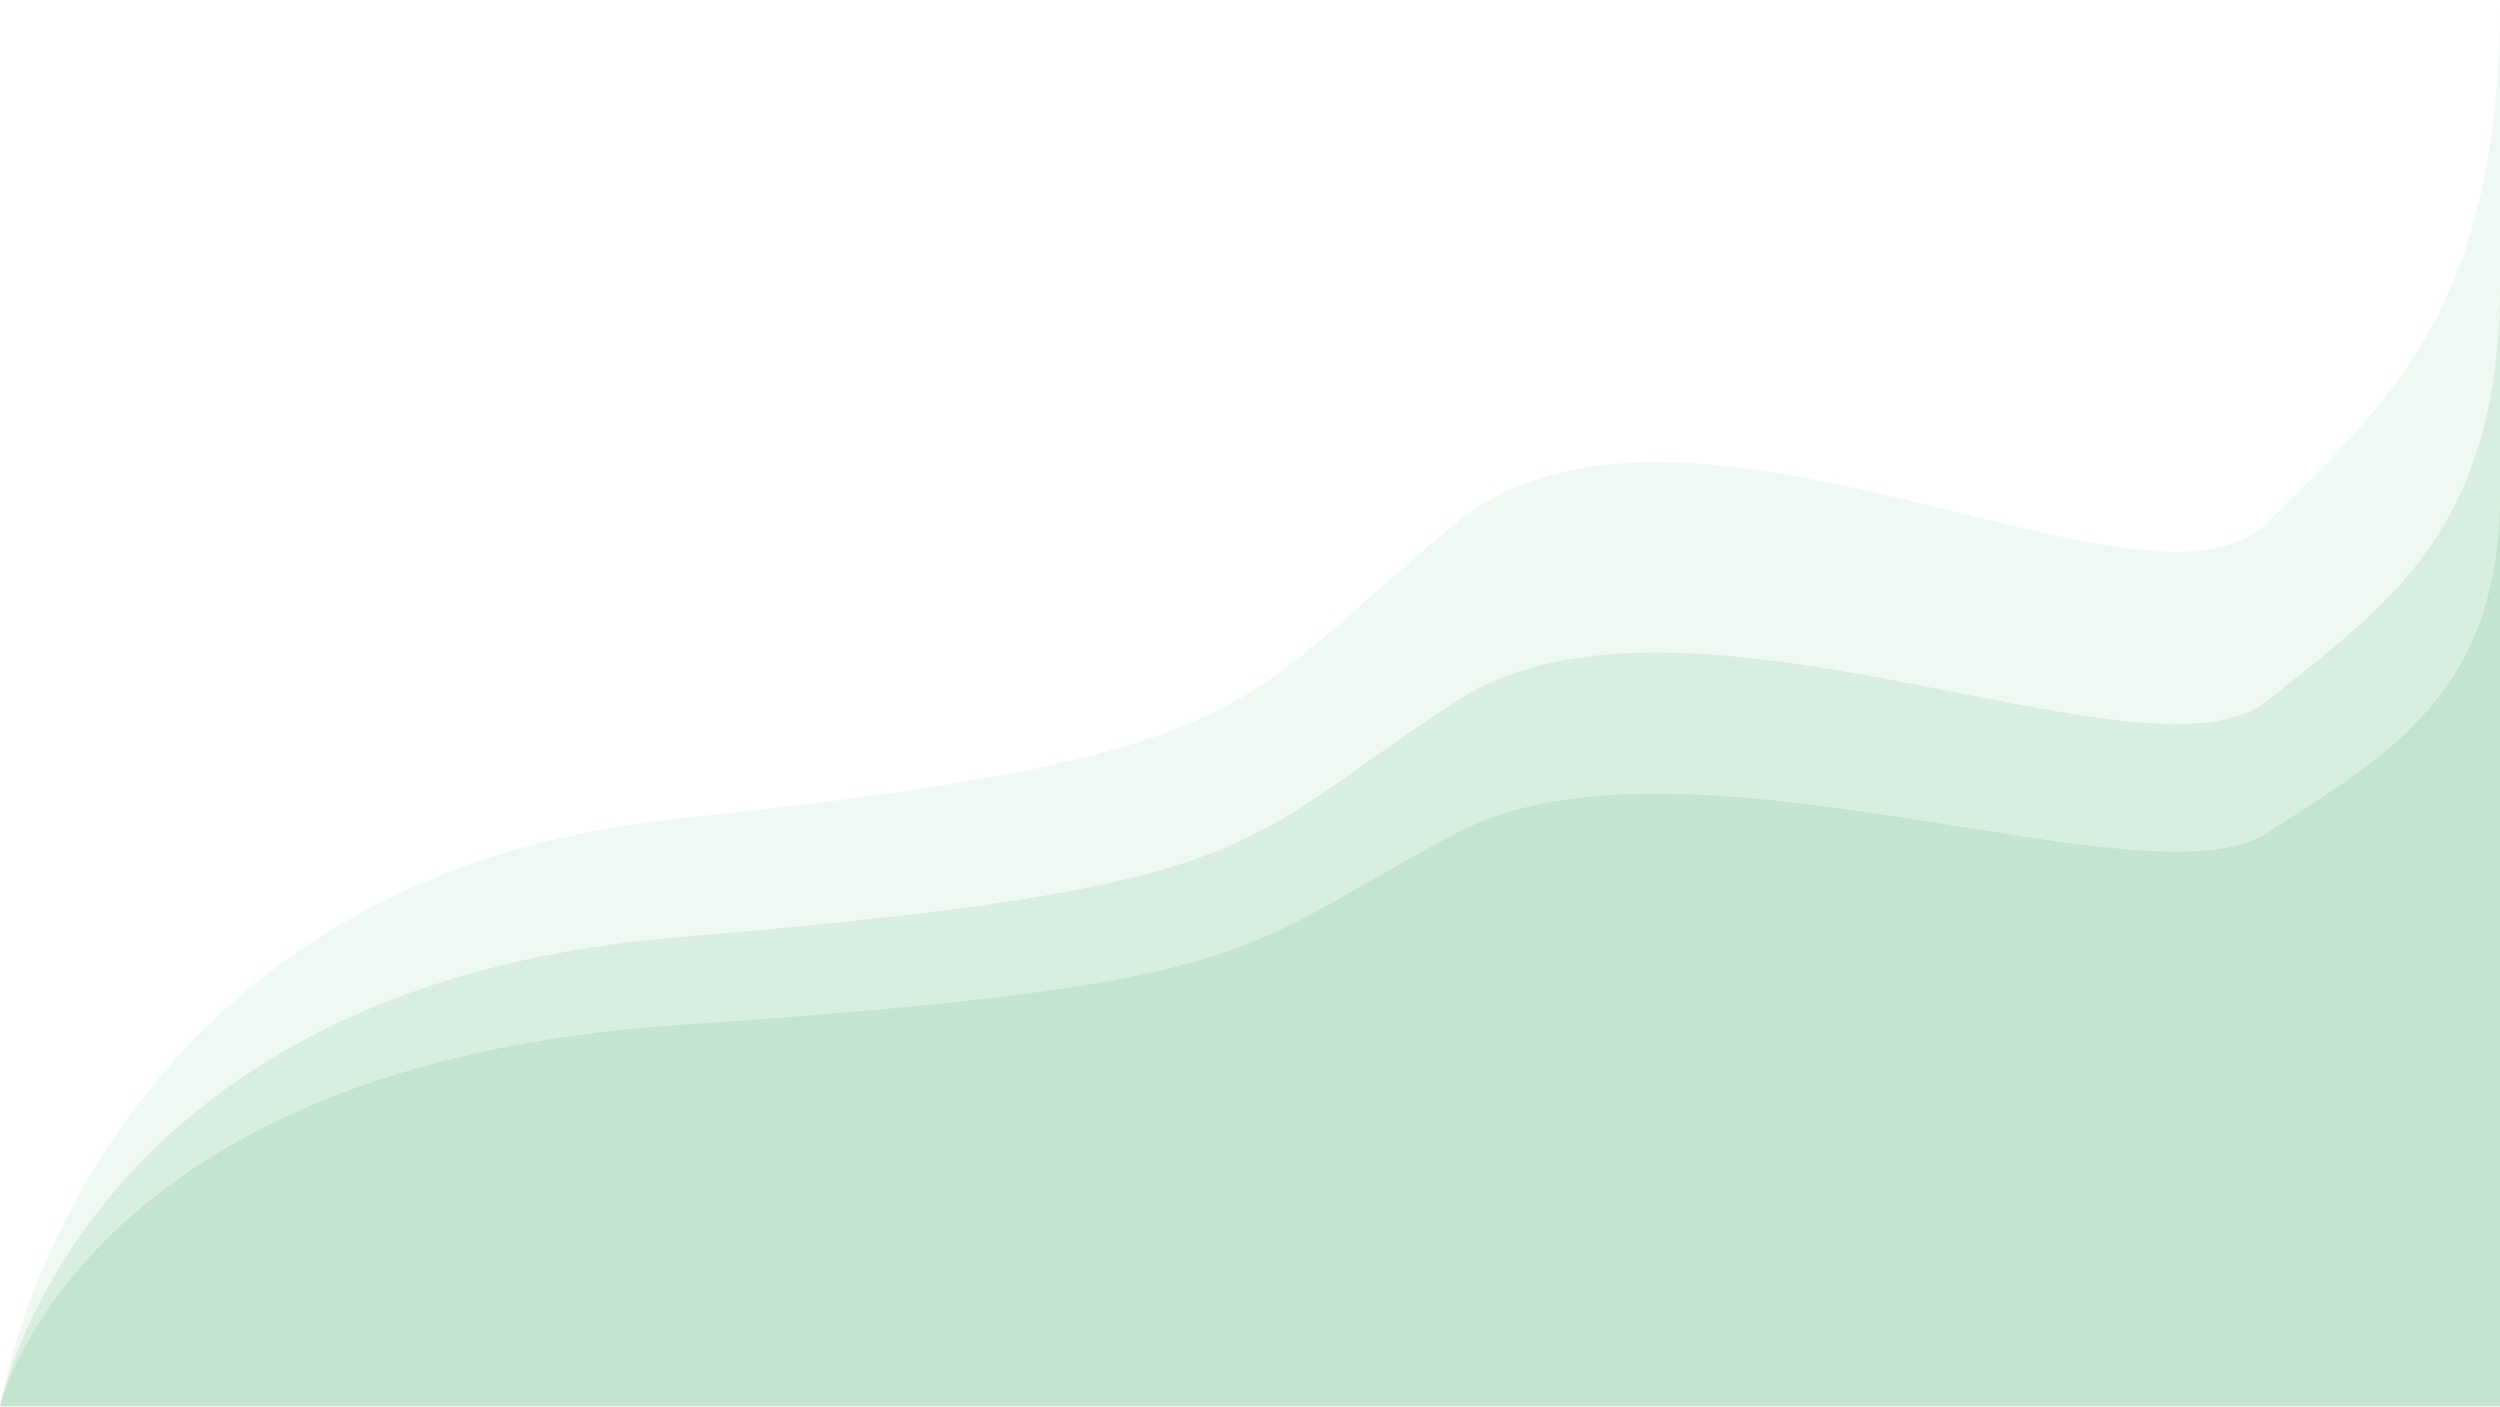
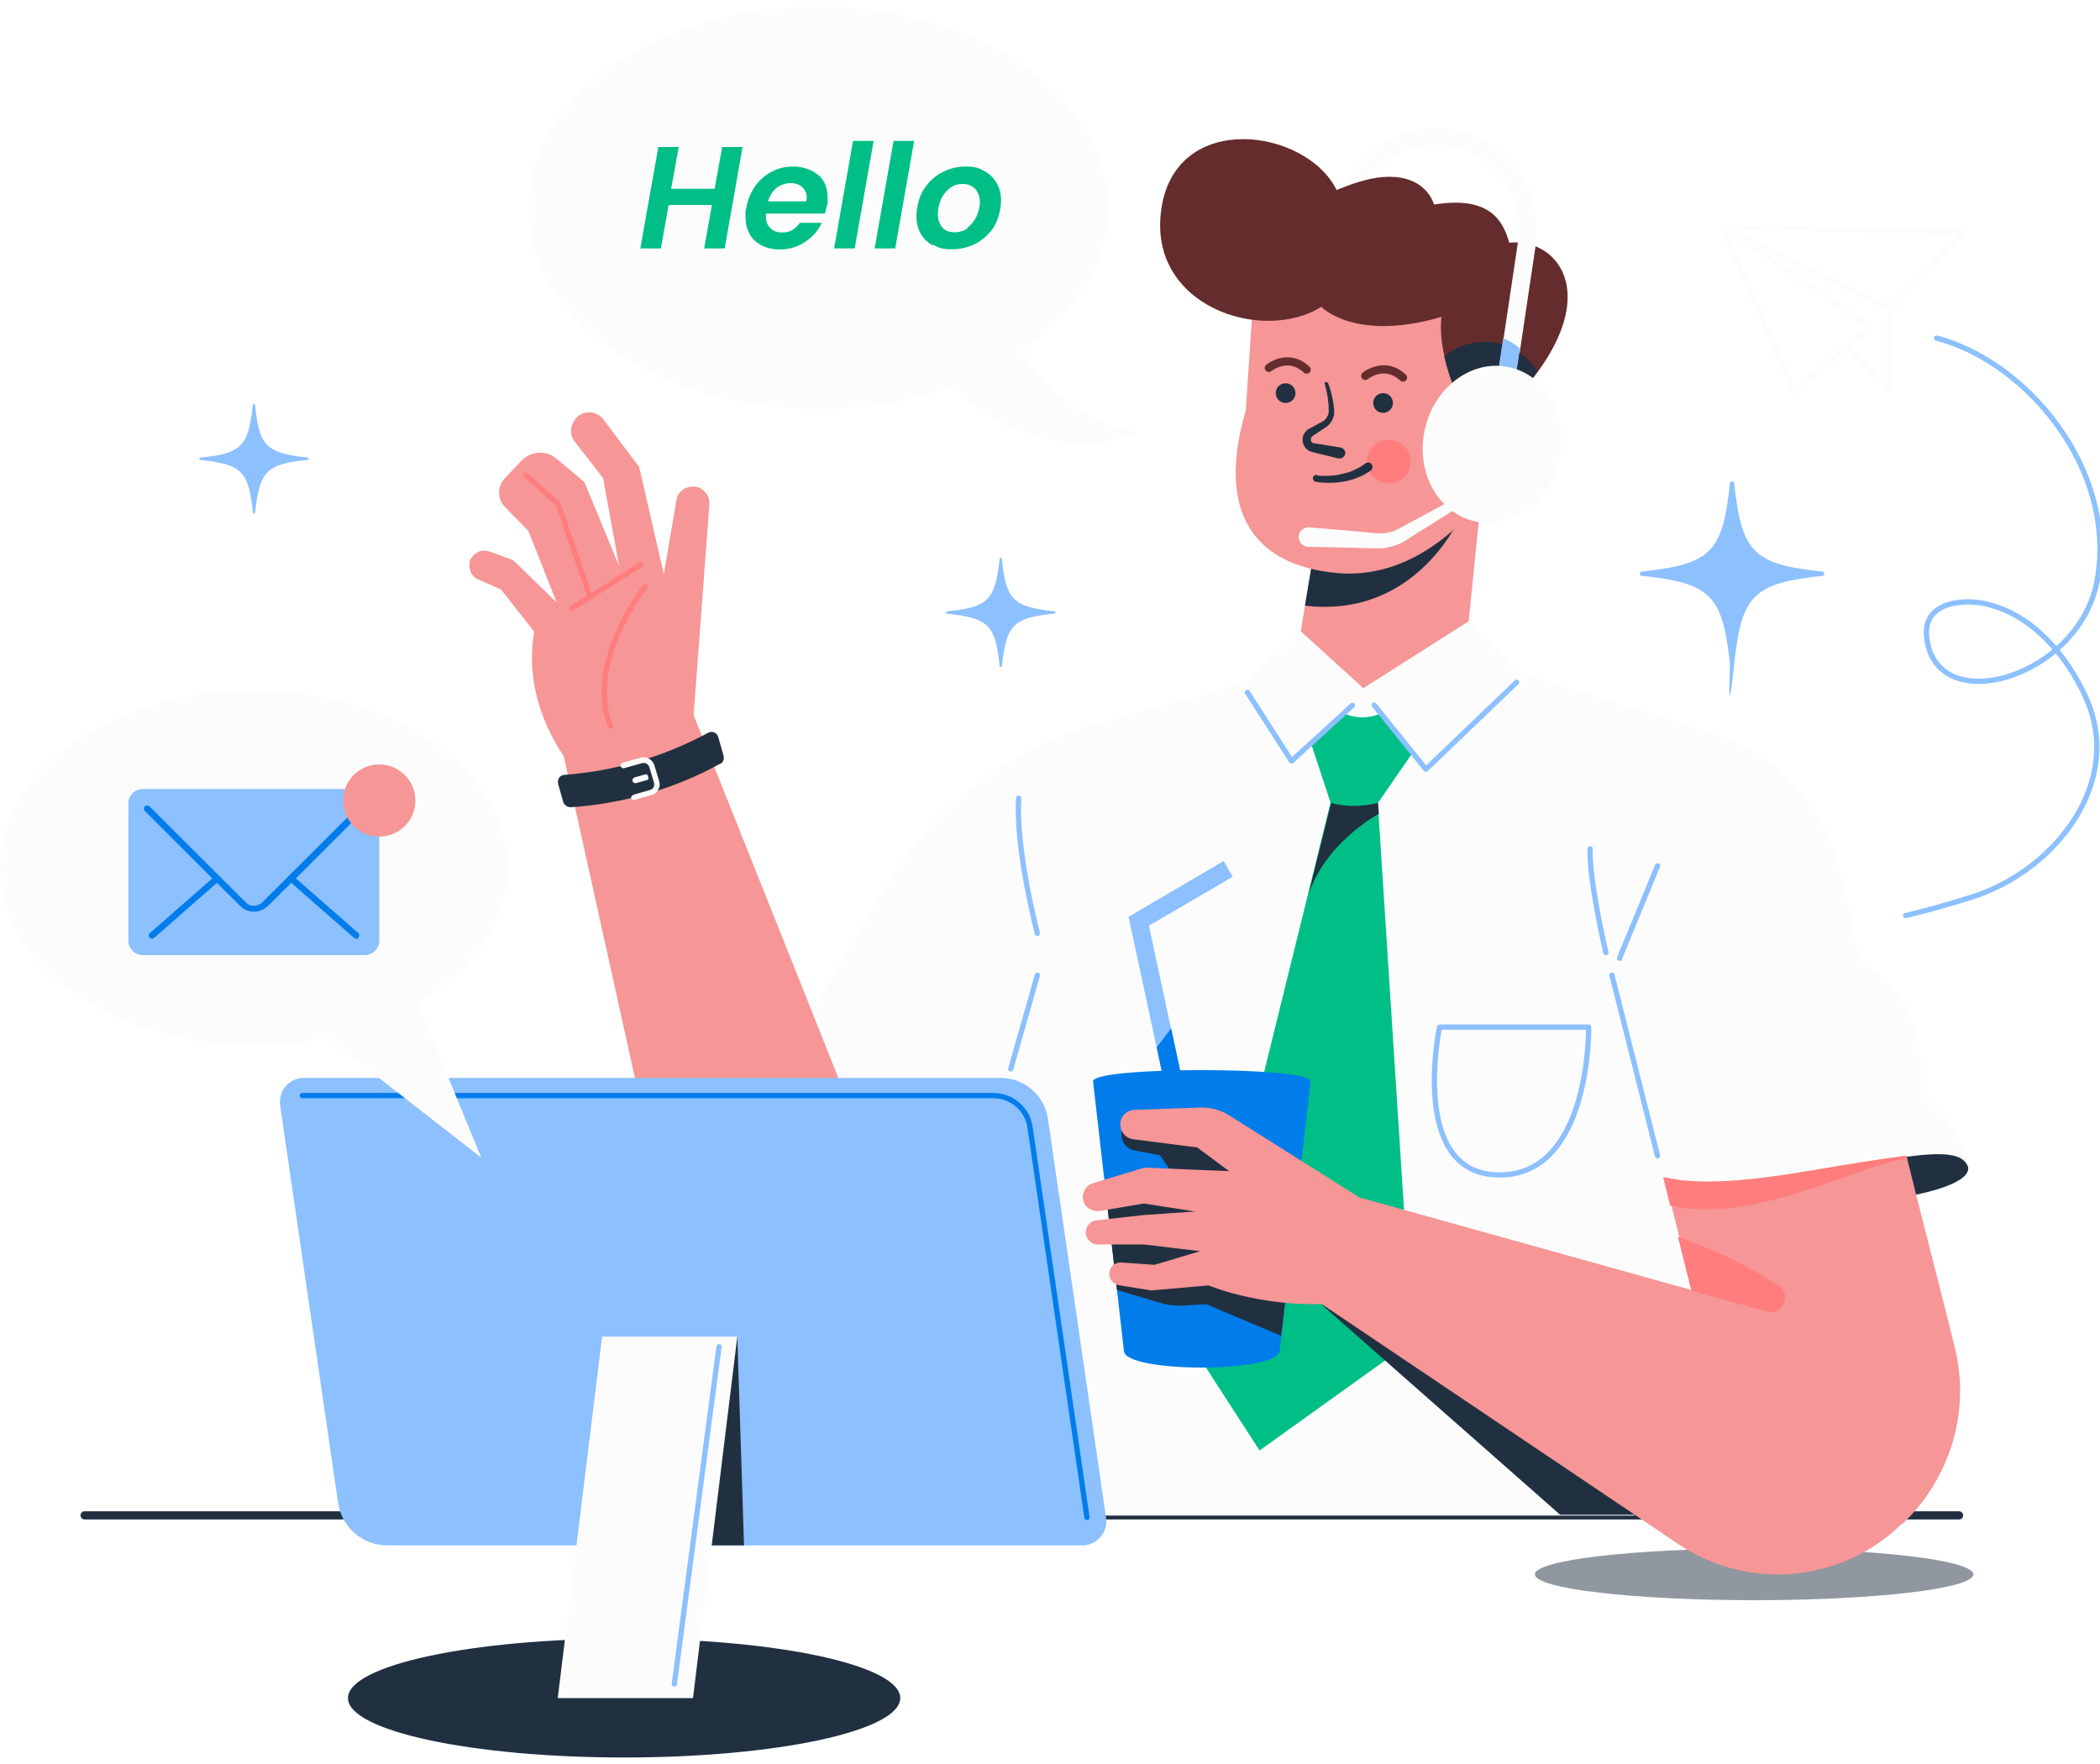
- <svg xmlns="http://www.w3.org/2000/svg" id="Layer_1" data-name="Layer 1" version="1.1" viewBox="0 0 1920 1080">
+ <svg xmlns="http://www.w3.org/2000/svg" id="Layer_1" data-name="Layer 1" version="1.1" viewBox="0 0 1000 840">
  <defs>
    <style>
      .cls-1 {
+         fill: #ff7d7d;
+       }
+ 
+       .cls-1, .cls-2, .cls-3, .cls-4, .cls-5, .cls-6, .cls-7, .cls-8, .cls-9 {
+         stroke-width: 0px;
+       }
+ 
+       .cls-2 {
+         fill: #007ceb;
+       }
+ 
+       .cls-3 {
+         fill: #fcfcfc;
+       }
+ 
+       .cls-4, .cls-5 {
+         fill: #213041;
+       }
+ 
+       .cls-5 {
+         isolation: isolate;
        opacity: .5;
      }

-       .cls-2 {
-         opacity: .4;
+       .cls-10 {
+         stroke: #ff7d7d;
      }

-       .cls-2, .cls-3, .cls-4 {
-         fill: #69bf89;
-         stroke-width: 0px;
+       .cls-10, .cls-11, .cls-12, .cls-13, .cls-14, .cls-15 {
+         fill: none;
+         stroke-linecap: round;
+         stroke-linejoin: round;
      }

-       .cls-3 {
-         opacity: .2;
+       .cls-10, .cls-12, .cls-14, .cls-15 {
+         stroke-width: 2.5px;
      }

-       .cls-4 {
-         opacity: .6;
+       .cls-11 {
+         stroke: #642c2c;
+       }
+ 
+       .cls-11, .cls-13 {
+         stroke-width: 3.9px;
+       }
+ 
+       .cls-12 {
+         stroke: #fcfcfc;
+       }
+ 
+       .cls-13 {
+         stroke: #213041;
+       }
+ 
+       .cls-14 {
+         stroke: #007ceb;
+       }
+ 
+       .cls-6 {
+         fill: #8cc0ff;
+       }
+ 
+       .cls-7 {
+         fill: #642c2c;
+       }
+ 
+       .cls-8 {
+         fill: #00bf86;
+       }
+ 
+       .cls-9 {
+         fill: #f69696;
+       }
+ 
+       .cls-15 {
+         stroke: #8cc0ff;
      }
    </style>
  </defs>
-   <g class="cls-1">
-     <path class="cls-4" d="M0,1080s62.5-261.5,519.5-292.7c457-31.1,426-55.9,599-147.5,173-91.6,530.9,59.5,622.4,0,91.6-59.5,179.1-106,179.1-260.5v700.6H0Z" />
-     <path class="cls-2" d="M0,1080s62.5-321.8,519.5-360.1c457-38.3,426-68.8,599-181.5,173-112.7,530.9,73.3,622.4,0,91.6-73.3,179.1-130.5,179.1-320.5v862.1H0Z" />
-     <path class="cls-3" d="M0,1080s62.5-403.1,519.5-451.1c457-48,426-86.1,599-227.3,173-141.2,530.9,91.8,622.4,0,91.6-91.8,179.1-163.4,179.1-401.5v1080H0Z" />
+   <ellipse class="cls-5" cx="835.3" cy="749.7" rx="104.4" ry="12.3" />
+   <line class="cls-13" x1="40.3" y1="721.6" x2="932.9" y2="721.6" />
+   <g>
+     <path class="cls-3" d="M731.3,115.6l-.3,1.5-11.8,79.2-8.5-1.3,11.9-79.7v-1c1.7-10.4-.9-20.8-7.2-29.2-6.4-8.5-15.5-14-25.9-15.4-14.7-2.2-28.8,4.3-37.2,15.6-3.7.8-7.6,2-12.1,3.8,8.5-19.1,29-30.9,50.4-27.8,12.7,1.8,23.9,8.5,31.6,18.8,7.6,10.3,10.8,23,8.9,35.7v-.3Z" />
+     <polygon class="cls-9" points="697.6 313.2 705.2 238.4 627.2 253.6 616.8 316.4 649.3 345 697.6 313.2" />
+     <path class="cls-4" d="M911.9,569.1c-1.8-6.7-3.3-13.1-4.7-18.8,17-2.2,27.7-2.2,29.9,5h0c2,7-15.4,11.7-25.2,13.7h0Z" />
+     <path class="cls-9" d="M473.7,577.6l-16.6,86.8c-14.2,12.3-32.7,19.6-52.5,19.6s-1.4,0-2,0c-36.8-.9-68.4-26.9-76.4-62.9l-57.8-261.2s-19.9-26.3-14-59.1l-15.8-20.1-10.9-4.8c-2.7-1.1-4.2-3.8-4.2-6.5s.3-2.4.9-3.6c1.8-3,5.3-4.3,8.6-3.2l11.3,4.1,20.8,20.2-13.5-34.1-11.1-11.3c-3.7-3.8-3.8-9.9,0-13.9l7.9-8.3c4.4-4.6,11.7-5.1,16.6-.9l13.3,11.2,16.5,39.9-7.6-41.8-13.5-17.4c-1.3-1.5-1.8-3.4-1.8-5.3s1.3-5.3,3.6-7c3.8-2.8,9.1-1.9,11.9,1.8l17,22.6,11.7,51,6-35.2c.6-3.8,3.9-6.5,7.8-6.5s.5,0,.9,0c4.2.5,7.2,4.2,7,8.4l-7.5,100.5,56.3,141,26,65.2h0l60.7,31v-.3Z" />
+     <path class="cls-10" d="M307.2,279.4s-28.6,35.8-16.5,66.5" />
+     <path class="cls-4" d="M695.9,244.3l-68.7,9.3-5.8,34.8c53.6,6.4,74.6-42.9,74.6-44.1h0Z" />
+     <path class="cls-3" d="M914.5,519.7c4.3-47.8-28.5-61.8-28.5-61.8l-9.5-42.3c-7.1-31.5-30.5-56.9-61.2-66.6l-92.4-29-23.6-24.1-50.1,31.8-30-27.3-27.2,24.9-68.5,18.9c-42.4,11.7-78.7,39.4-101.1,77.3l-35.7,60.1,26,65.2h0l60.7,31-16.6,86.8-10.9,57.1h332.4l27.1-106.7-13.3-53.9c25.7,6.4,68-3.2,94.7-7.2,7.6-1.1,14.5-2.2,20.5-3,17-2.2,27.7-2.2,29.9,5-.1-1.1-3.6-20.7-22.5-35.7v-.3Z" />
+     <path class="cls-8" d="M656.2,382.3l16.5-23.9-15.1-18.7c-5.7,2.5-11.7,2.5-18,0l-15.4,14,9.4,28.5-64.4,261.2,30.6,47.3,72.8-52.2-16.5-256.2h.1Z" />
+     <polygon class="cls-4" points="785.8 692.2 629.2 621.1 742.9 721.3 778.4 721.3 785.8 692.2" />
+     <path class="cls-4" d="M633.8,382.3s9.4,3.3,22.4,0l.4,5.2s-25.3,13.5-33.5,38.4l10.8-43.7h0Z" />
+     <path class="cls-1" d="M413,546.6l15.4,40.3c1.5,3.9,7.4,2.4,6.7-1.8l-4.1-29.4-18-9.1h0Z" />
+     <path class="cls-15" d="M494,444.5s-10.5-39.8-8.9-64.4" />
+     <line class="cls-15" x1="771.2" y1="456.3" x2="789.3" y2="412.3" />
+     <path class="cls-15" d="M764.7,453.6s-8-33.9-7.5-49.4" />
+     <path class="cls-15" d="M685.5,489.1h71s1.1,70.4-42.4,70.4-28.6-70.4-28.6-70.4Z" />
+     <g>
+       <polygon class="cls-6" points="561.6 549 537.4 436.6 582.7 410 587 417.5 547.1 440.8 570 547.3 561.6 549" />
+       <polygon class="cls-2" points="555.5 520.8 564.2 520.1 557.7 489.7 550.8 498.7 555.5 520.8" />
+     </g>
+     <path class="cls-2" d="M609.3,643.2c0,10.7-74.1,10.7-74.1,0l-14.7-128.3c0-7.1,103.6-7.1,103.6,0l-14.7,128.3h0Z" />
+     <path class="cls-4" d="M531.9,614.3l21.6,6.4c2.8.8,5.7,1.1,8.5,1l12.5-.6,35.6,15,7.5-65.6-43.6-30-40-3.8v3.6c0,3.7,2.7,6.9,6.2,7.5l12.1,2.3,9.9,14.2-35.5,4.7,5.2,45.4h0Z" />
+     <path class="cls-9" d="M905.5,725.7l-1,1c-28.7,27.1-72.6,30.7-105.3,8.6l-20.6-13.9-149.2-100.4c-31,.8-53.9-8.9-53.9-8.9l-27.3,2.4-15.4-2.5c-1.3-.3-2.4-.9-3.2-1.8s-1.3-2-1.4-3.4c-.1-3.2,2.5-5.8,5.8-5.6l15.8,1.1,21.7-6.5-26.7-3.2h-22c-1.4,0-2.7-.5-3.7-1.4-1-.9-1.8-2-2-3.4-.6-3.3,1.8-6.4,5.1-6.7l22.4-2.5,24.5-1.7-24.4-3.8-21.2,3.6h-1.1c-3.2,0-6-2.2-6.6-5.3-.8-3.4,1.3-7,4.7-8l24.5-7.4,40.3,1.7-15.2-11.3-30.5-3.9c-3.6-.5-6.1-3.4-6.1-7s0-.6,0-.9c.4-3.4,3.3-6,6.7-6.1l31.5-1.1c4.8-.1,9.5,1.1,13.6,3.7l62,39.1,158.6,44.2-13.3-53.9c25.7,6.4,68-3.2,94.7-7.2,7.6-1.1,14.5-2.2,20.5-3,1.4,5.6,3,11.9,4.7,18.8,5.6,22.1,12.5,48.9,18.2,71.8,7.8,30.5-1.7,62.9-24.8,84.8h-.3Z" />
+     <path class="cls-1" d="M841.5,624.6l-36.1-10-6.4-25.7s26.6,8.9,48,23.4c6.5,4.3,1.9,14.4-5.6,12.3h0Z" />
+     <path class="cls-1" d="M907.2,550.4c-6.1.8-12.8,1.9-20.5,3-26.7,4.1-68.9,13.6-94.7,7.2l3.3,13.5c40.3,9.1,89.8-19.4,112.2-22.2-.1-.5-.3-1-.4-1.5Z" />
+     <line class="cls-15" x1="767.6" y1="464.4" x2="789.3" y2="550.4" />
+     <polyline class="cls-15" points="644 335.9 615 362.4 594 329.7" />
+     <polyline class="cls-15" points="654.4 335.8 679 366.3 722.2 324.9" />
+     <line class="cls-10" x1="272.4" y1="289.6" x2="305.2" y2="268.9" />
+     <path class="cls-4" d="M343.1,363.6c-22,12.1-46.3,19.1-71.3,20.8-1.7,0-3-1-3.6-2.5l-2.4-8.5c-.6-2.2.8-4.3,2.8-4.4,24.1-1.8,47.4-8.6,68.7-20.1,1.9-1,4.2,0,4.8,2.3l2.4,8.5c.5,1.7-.1,3.3-1.5,4.1h0Z" />
+     <path class="cls-3" d="M301.9,381.1c-.5,0-1.1-.4-1.3-.9-.3-.6.3-1.4.9-1.7l8-2.3c.8-.3,1.3-.6,1.7-1.3s.4-1.4.3-2l-2.3-7.6c-.4-1.4-1.9-2.3-3.4-1.9l-8.6,2.4c-.6.3-1.4-.3-1.7-.9-.3-.6.3-1.4.9-1.7l8.6-2.4c2.8-.8,5.7.8,6.6,3.6l2.3,7.6c.4,1.4.3,2.8-.5,4.1-.6,1.3-1.8,2.2-3.2,2.5l-8,2.3h-.4.1Z" />
+     <path class="cls-3" d="M302.1,370.2l5.4-1.5c.4-.1.8.2.9.5l.4,1.3c.1.4-.2.8-.5.9l-5.4,1.5c-.7.2-1.5-.2-1.7-1h0c-.2-.7.2-1.5,1-1.7h0Z" />
+     <line class="cls-15" x1="494" y1="464.4" x2="481.3" y2="509" />
+     <path class="cls-9" d="M596.9,140.5l-3.7,55.1c-13.7,46.6,2.4,73.7,43.8,77.3,41.4,3.6,68-34.6,68-34.6l4.8-73.2-23.8-32.1-89.3,7.6h.1Z" />
+     <circle class="cls-1" cx="661.4" cy="219.8" r="10.4" />
+     <path class="cls-7" d="M723.4,187.5c6.5,26.2-18,50.7-18,50.7l-1.3-29.7s-20.5-33-17.7-57.6c-41.4,12.1-57.2-4.8-57.2-4.8-28.2,17.7-83.4-.4-76.1-47.1,7.2-46.6,68.9-37.9,83.4-8.5,1.3-.6,2.5-1.1,3.8-1.5,4.4-1.8,8.4-2.9,12.1-3.8,18.3-3.8,27.6,3.6,30.5,12.2,27.3-4.4,33,8.5,35.8,18.2,1.4-.1,2.7-.3,4.1-.1l-11.9,79.7,8.5,1.3,11.8-79.2c16.9,6.7,26.4,32.3-7.6,70.5h-.1Z" />
+     <path class="cls-4" d="M723.4,167.7l-4.3,28.6-8.5-1.3,4.7-31.1c-.6-.1-1.3-.4-1.9-.5-9.1-2-18.3.5-25.7,6.1,4.4,19.9,16.3,39,16.3,39l1.1,29h.9c4.2-4.4,23-26.6,17.3-49.8,3.3-3.8,6.2-7.5,8.9-10.9-2.4-3.6-5.3-6.6-8.8-8.9h0Z" />
+     <path class="cls-6" d="M715.8,161l-5.1,34.1,8.5,1.3,4.6-30.5c-2.4-2-5.1-3.7-8-4.8Z" />
+     <path class="cls-3" d="M698.9,238.7l-16.9,10.7-8.5,5.3-4.2,2.7c-1.5,1-3.3,1.9-5.2,2.4-1.8.6-3.7,1-5.6,1.3-1,0-1.9.1-2.9,0h-2.5l-10-.3-20.1-.4c-2.5,0-4.6-2.2-4.6-4.7s2.2-4.6,4.7-4.6h.3l19.9,1.7,9.9.9,2.5.3h2c1.4,0,2.8-.3,4.2-.6s2.7-.9,3.9-1.5l4.4-2.4,8.8-4.7,17.7-9.5c.9-.5,2.2-.1,2.7.8.5.9.1,2-.6,2.5v.3Z" />
+     <ellipse class="cls-3" cx="710.6" cy="211.6" rx="37.6" ry="32.9" transform="translate(349.1 858.9) rotate(-77.4)" />
+     <circle class="cls-4" cx="612.2" cy="187.2" r="4.7" />
+     <circle class="cls-4" cx="658.6" cy="191.9" r="4.7" />
+     <path class="cls-4" d="M632.4,182.3c1.5,3.9,2.5,8.3,2.9,12.6v1.7c0,.6,0,1.3-.3,1.8-.3,1.1-.9,2.3-1.7,3.3-.8,1-1.9,1.8-2.8,2.3l-2.7,1.8-2.7,1.8c-.5.4-.8.9-.9,1.4,0,.5,0,1.1.4,1.5.4.4.6.6,1.3.6l12.5,2c1.4.3,2.4,1.7,2.2,3s-1.7,2.4-3,2.2h-.3l-12.3-3c-1.5-.3-3-1.3-3.8-2.7-.9-1.4-1.1-3-.8-4.6.4-1.5,1.4-2.9,2.7-3.7l2.8-1.5,2.8-1.5c1-.5,1.7-.9,2.3-1.5s1-1.4,1.4-2.2c.1-.4.3-.9.3-1.3v-1.4c0-4.1-.8-8.3-1.9-12.2,0-.4,0-.8.5-.8s.6,0,.8.4h.4Z" />
+     <path class="cls-4" d="M627.2,226.4c1.9.3,4.1.3,6.1.1,2,0,4.1-.4,6.1-.9,2-.4,3.9-1,5.7-1.9,1.9-.8,3.6-1.9,5.1-3h0c1-.8,2.3-.5,3,.4.6,1,.5,2.3-.5,3h0c-1.9,1.3-3.9,2.5-6.1,3.3-2.2.9-4.3,1.5-6.6,1.9s-4.4.6-6.7.6-4.4,0-6.7-.5c-.9-.1-1.5-1-1.4-1.9.1-.9,1-1.5,1.9-1.4h0v.3Z" />
+     <path class="cls-11" d="M604.2,175.2s9.1-7.5,18,.8" />
+     <path class="cls-11" d="M650.1,179s9.1-7.5,18,.8" />
  </g>
+   <path class="cls-6" d="M502,292.2c-19.6,2-22.7,5.3-24.9,24.9,0,.8-1.1.8-1.1,0-2-19.6-5.3-22.7-24.9-24.9-.8,0-.8-1.1,0-1.1,19.6-2,22.7-5.3,24.9-24.9,0-.8,1.1-.8,1.1,0,2,19.6,5.3,22.7,24.9,24.9.8,0,.8,1.1,0,1.1Z" />
+   <path class="cls-6" d="M146.4,219c-19.6,2-22.7,5.3-24.9,24.9,0,.8-1.1.8-1.1,0-2-19.6-5.3-22.7-24.9-24.9-.8,0-.8-1.1,0-1.1,19.6-2,22.7-5.3,24.9-24.9,0-.8,1.1-.8,1.1,0,2,19.6,5.3,22.7,24.9,24.9.8,0,.8,1.1,0,1.1Z" />
+   <path class="cls-6" d="M867.9,274.2c-33,3.6-38.6,9-42.1,42.1s-1.9,1.1-2,0c-3.6-33-9-38.6-42.1-42.1-1.1-.1-1.1-1.9,0-2,33-3.6,38.6-9,42.1-42.1.1-1.1,1.9-1.1,2,0,3.6,33,9,38.6,42.1,42.1,1.1.1,1.1,1.9,0,2Z" />
+   <polyline class="cls-10" points="250.2 226.2 265.8 240 280.9 284.1" />
+   <g>
+     <ellipse class="cls-4" cx="297.2" cy="808.6" rx="131.5" ry="28.3" />
+     <path class="cls-6" d="M515.2,735.9H184.4c-11.7,0-21.7-8.6-23.4-20.2l-27.6-189.3c-1-6.9,4.3-13.1,11.3-13.1h331.9c11.2,0,20.7,8.3,22.4,19.3l27.7,190.2c1,6.9-4.3,13.1-11.3,13.1h-.1Z" />
+     <polygon class="cls-4" points="351.1 636.5 354.3 735.9 301.7 735.9 351.1 636.5" />
+     <path class="cls-14" d="M144,521.7h329c8.8,0,16.3,6.5,17.5,15.1l27.1,185.8" />
+     <polygon class="cls-3" points="330 808.6 265.6 808.6 286.7 636.5 351.1 636.5 330 808.6" />
+     <line class="cls-15" x1="342.4" y1="641.3" x2="321.1" y2="801.9" />
+   </g>
+   <g>
+     <g>
+       <ellipse class="cls-3" cx="389.6" cy="99" rx="137.9" ry="95.9" />
+       <path class="cls-3" d="M475,147c.9,2.2,20.7,51.6,66.6,58.8-41.2,16.9-85.5-10.2-99.7-37.4l33.2-21.5h0Z" />
+     </g>
+     <g>
+       <path class="cls-8" d="M353.6,70l-8.5,48.3h-9.8l3.7-20.7h-20.6l-3.7,20.7h-9.8l8.6-48.3h9.7l-3.6,19.9h20.7l3.6-19.9h9.7Z" />
+       <path class="cls-8" d="M389.8,83.3c2.9,2.7,4.3,6.4,4.3,10.9s0,2.8-.4,3.9c-.3,1.4-.6,2.5-.9,3.6h-28.1v1.4c0,2.4.8,4.3,2.2,5.6,1.4,1.4,3.3,2,5.6,2s3.6-.4,5-1.3c1.4-.9,2.5-2,3.4-3.3h10.4c-1.7,3.7-4.3,6.7-7.9,9.1-3.6,2.4-7.6,3.6-12.2,3.6s-8.8-1.4-11.8-4.2c-2.9-2.8-4.4-6.5-4.4-11.3s.1-2.8.4-4.3c.6-3.9,2.2-7.5,4.2-10.4,2.2-3,4.8-5.3,8-6.9,3.2-1.7,6.6-2.4,10.4-2.4s8.8,1.4,11.6,4.1h.3ZM384.2,94.3c0-2.2-.8-3.9-2.2-5.2s-3.3-1.9-5.6-1.9-4.6.8-6.6,2.3c-1.9,1.5-3.3,3.7-4.1,6.4h18.3c0-.8.1-1.3.1-1.7h0Z" />
+       <path class="cls-8" d="M416,67.1l-9,51.2h-9.8l9-51.2h9.8Z" />
+       <path class="cls-8" d="M435.3,67.1l-9,51.2h-9.8l9-51.2h9.8Z" />
+       <path class="cls-8" d="M444.2,116.9c-2.5-1.4-4.4-3.2-5.8-5.7-1.4-2.4-2-5.2-2-8.4s1-8.3,3-11.8,4.8-6.4,8.4-8.5c3.6-2,7.5-3.2,11.9-3.2s6.2.6,8.8,2,4.6,3.3,6,5.7,2.2,5.2,2.2,8.4-1,8.4-3,11.9-5,6.4-8.5,8.4c-3.7,2-7.6,3-11.9,3s-6.2-.6-8.6-2h-.3ZM460.5,108.6c1.9-1.4,3.3-3.2,4.4-5.3,1-2.2,1.7-4.6,1.7-7s-.8-5-2.3-6.4c-1.5-1.5-3.4-2.3-5.8-2.3s-4.4.6-6.2,2-3.3,3.2-4.2,5.3c-1,2.3-1.5,4.6-1.5,7.1s.8,4.8,2.2,6.4,3.3,2.2,5.7,2.2,4.4-.6,6.4-2h-.3Z" />
+     </g>
+   </g>
+   <g>
+     <ellipse class="cls-3" cx="120.8" cy="413.2" rx="120.8" ry="84.5" />
+     <polygon class="cls-3" points="196.1 470.8 229.2 551.3 143.1 484.2 196.1 470.8" />
+     <g>
+       <path class="cls-6" d="M68,375.7h105.7c3.8,0,6.9,3.1,6.9,6.9v65.3c0,3.8-3.1,6.9-6.9,6.9h-105.7c-3.8,0-6.9-3.1-6.9-6.9v-65.3c0-3.8,3.1-6.9,6.9-6.9Z" />
+       <path class="cls-2" d="M172.9,384c-.6-.6-1.7-.6-2.2,0l-45.7,45.6c-2.3,2.3-6,2.3-8.1,0l-45.7-45.6c-.6-.6-1.7-.6-2.2,0-.6.6-.6,1.7,0,2.2l32.1,32.1-29.7,26c-.6.5-.8,1.5-.1,2.2.3.4.8.5,1.1.5s.8-.1,1-.4l29.9-26.2,11.3,11.2c1.8,1.8,4.1,2.5,6.4,2.5s4.6-.9,6.4-2.5l11.3-11.2,29.9,26.2c.3.3.6.4,1,.4s.9-.1,1.1-.5c.5-.6.5-1.7-.1-2.2l-29.7-26,32.1-32.1c.6-.6.6-1.7,0-2.2Z" />
+     </g>
+     <circle class="cls-9" cx="180.6" cy="381.2" r="17.2" />
+   </g>
+   <g>
+     <polygon class="cls-12" points="820.1 108.1 935.2 110.5 900.3 147.1 820.1 108.1" />
+     <polygon class="cls-12" points="820.1 108.1 890.8 155.6 854.3 186.3 820.1 108.1" />
+     <polyline class="cls-12" points="900.3 147.1 899.4 184.6 879.2 165.4" />
+   </g>
+   <path class="cls-15" d="M922.2,161c42.9,11.2,86.1,62.6,76.4,115.6-8.5,46.5-77.9,66.5-81.2,26-1.3-16.4,18.6-17.8,30.1-14.6,20.8,5.6,36.3,23.8,45.4,43.3,19.2,41.2-14.4,83-53.1,95.6-10.7,3.4-21.5,6.5-32.4,9.1" />
</svg>
